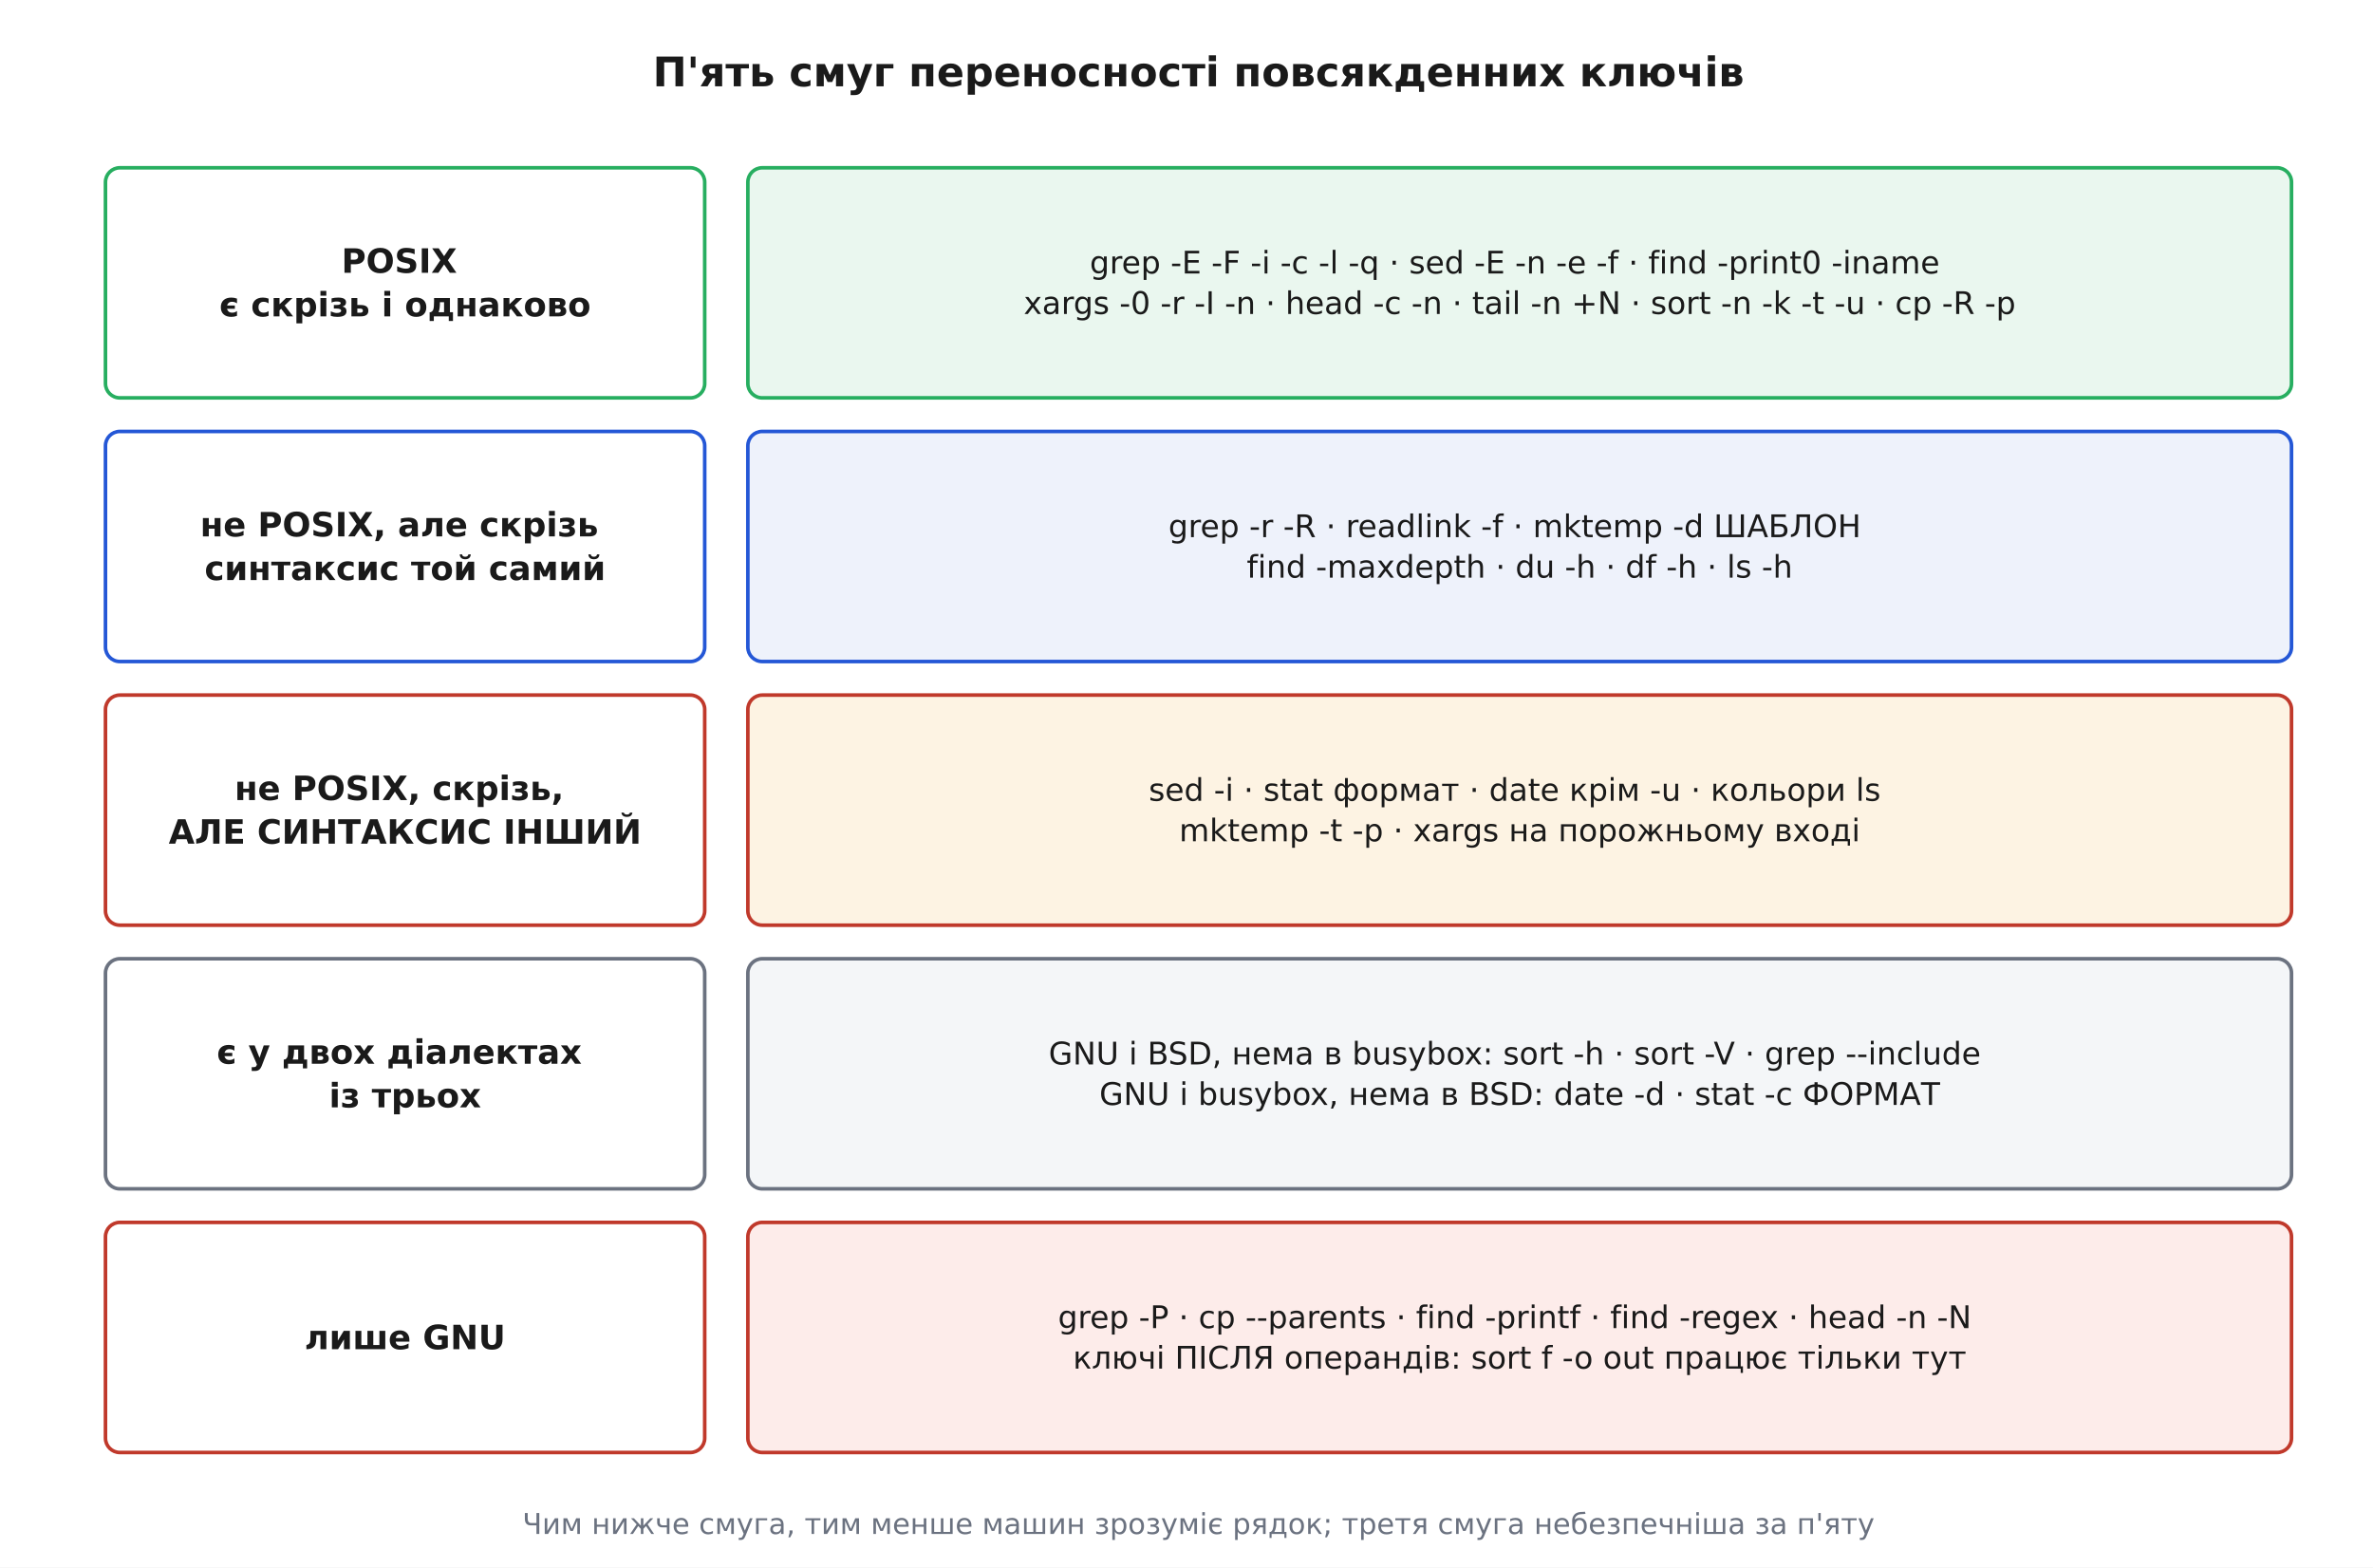
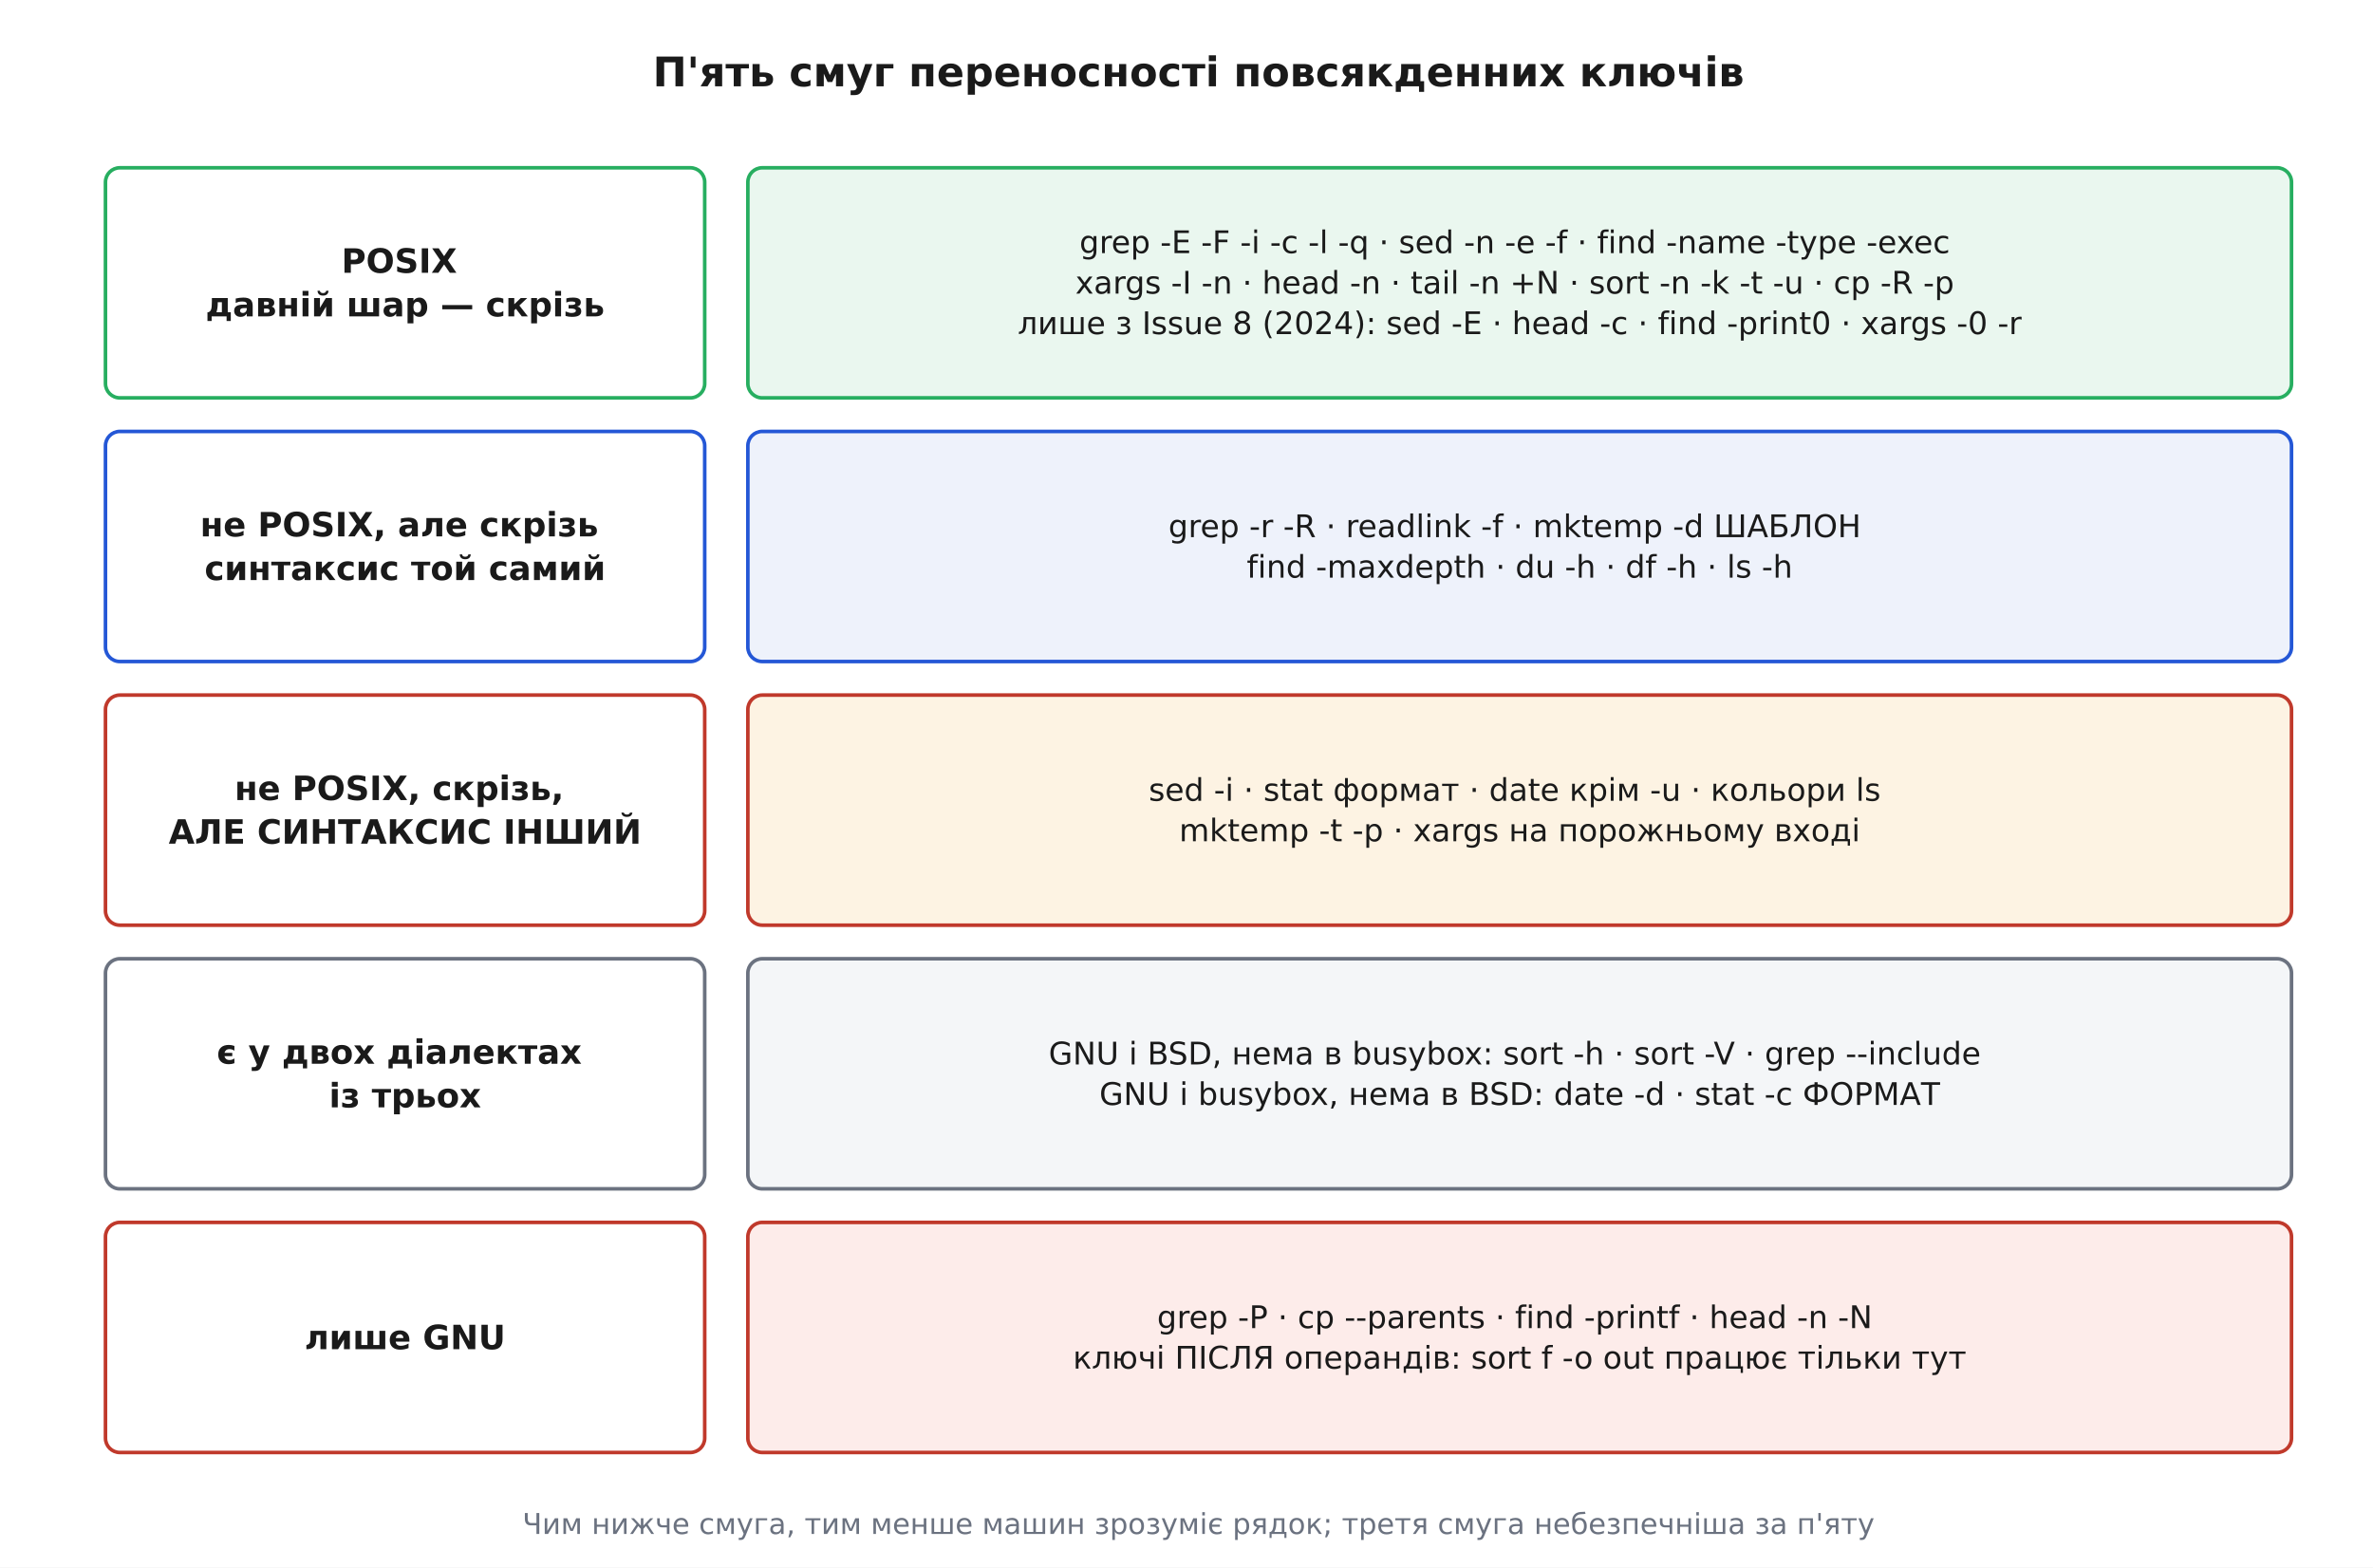
<svg xmlns="http://www.w3.org/2000/svg" viewBox="-10 -10 990 654" font-family="'Segoe UI', 'DejaVu Sans', Arial, sans-serif">
  <rect x="-10" y="-10" width="990" height="654" fill="#ffffff" />
  <defs>
    <marker id="arrow" viewBox="0 0 10 10" refX="9" refY="5" markerWidth="7" markerHeight="7" orient="auto-start-reverse">
      <path d="M0 0 L10 5 L0 10 z" fill="#333333" />
    </marker>
  </defs>
  <text x="490.0" y="26.0" font-family="'Segoe UI', 'DejaVu Sans', Arial, sans-serif" font-size="17" fill="#1a1a1a" text-anchor="middle" font-weight="700">П'ять смуг переносності повсякденних ключів</text>
  <rect x="34.0" y="60.0" width="250.0" height="96.0" rx="6" fill="#ffffff" stroke="#27ae60" stroke-width="1.5" />
  <text x="159.0" y="103.8" font-family="'Segoe UI', 'DejaVu Sans', Arial, sans-serif" font-size="14" fill="#1a1a1a" text-anchor="middle" font-weight="700">
    <tspan x="159.0" dy="0.0">POSIX</tspan>
-     <tspan x="159.0" dy="18.2">є скрізь і однаково</tspan>
+     <tspan x="159.0" dy="18.2">давній шар — скрізь</tspan>
  </text>
  <rect x="302.0" y="60.0" width="644.0" height="96.0" rx="6" fill="#eaf7ef" stroke="#27ae60" stroke-width="1.5" />
-   <text x="624.0" y="104.1" font-family="'Segoe UI', 'DejaVu Sans', Arial, sans-serif" font-size="13" fill="#1a1a1a" text-anchor="middle">
-     <tspan x="624.0" dy="0.0">grep -E -F -i -c -l -q · sed -E -n -e -f · find -print0 -iname</tspan>
-     <tspan x="624.0" dy="16.9">xargs -0 -r -I -n · head -c -n · tail -n +N · sort -n -k -t -u · cp -R -p</tspan>
+   <text x="624.0" y="95.6" font-family="'Segoe UI', 'DejaVu Sans', Arial, sans-serif" font-size="13" fill="#1a1a1a" text-anchor="middle">
+     <tspan x="624.0" dy="0.0">grep -E -F -i -c -l -q · sed -n -e -f · find -name -type -exec</tspan>
+     <tspan x="624.0" dy="16.9">xargs -I -n · head -n · tail -n +N · sort -n -k -t -u · cp -R -p</tspan>
+     <tspan x="624.0" dy="16.9">лише з Issue 8 (2024): sed -E · head -c · find -print0 · xargs -0 -r</tspan>
  </text>
  <rect x="34.0" y="170.0" width="250.0" height="96.0" rx="6" fill="#ffffff" stroke="#2457d6" stroke-width="1.5" />
  <text x="159.0" y="213.8" font-family="'Segoe UI', 'DejaVu Sans', Arial, sans-serif" font-size="14" fill="#1a1a1a" text-anchor="middle" font-weight="700">
    <tspan x="159.0" dy="0.0">не POSIX, але скрізь</tspan>
    <tspan x="159.0" dy="18.2">синтаксис той самий</tspan>
  </text>
  <rect x="302.0" y="170.0" width="644.0" height="96.0" rx="6" fill="#eef2fb" stroke="#2457d6" stroke-width="1.5" />
  <text x="624.0" y="214.1" font-family="'Segoe UI', 'DejaVu Sans', Arial, sans-serif" font-size="13" fill="#1a1a1a" text-anchor="middle">
    <tspan x="624.0" dy="0.0">grep -r -R · readlink -f · mktemp -d ШАБЛОН</tspan>
    <tspan x="624.0" dy="16.9">find -maxdepth · du -h · df -h · ls -h</tspan>
  </text>
  <rect x="34.0" y="280.0" width="250.0" height="96.0" rx="6" fill="#ffffff" stroke="#c0392b" stroke-width="1.5" />
  <text x="159.0" y="323.8" font-family="'Segoe UI', 'DejaVu Sans', Arial, sans-serif" font-size="14" fill="#1a1a1a" text-anchor="middle" font-weight="700">
    <tspan x="159.0" dy="0.0">не POSIX, скрізь,</tspan>
    <tspan x="159.0" dy="18.2">АЛЕ СИНТАКСИС ІНШИЙ</tspan>
  </text>
  <rect x="302.0" y="280.0" width="644.0" height="96.0" rx="6" fill="#fdf3e3" stroke="#c0392b" stroke-width="1.5" />
  <text x="624.0" y="324.1" font-family="'Segoe UI', 'DejaVu Sans', Arial, sans-serif" font-size="13" fill="#1a1a1a" text-anchor="middle">
    <tspan x="624.0" dy="0.0">sed -i · stat формат · date крім -u · кольори ls</tspan>
    <tspan x="624.0" dy="16.9">mktemp -t -p · xargs на порожньому вході</tspan>
  </text>
  <rect x="34.0" y="390.0" width="250.0" height="96.0" rx="6" fill="#ffffff" stroke="#6b7280" stroke-width="1.5" />
  <text x="159.0" y="433.8" font-family="'Segoe UI', 'DejaVu Sans', Arial, sans-serif" font-size="14" fill="#1a1a1a" text-anchor="middle" font-weight="700">
    <tspan x="159.0" dy="0.0">є у двох діалектах</tspan>
    <tspan x="159.0" dy="18.2">із трьох</tspan>
  </text>
  <rect x="302.0" y="390.0" width="644.0" height="96.0" rx="6" fill="#f4f6f8" stroke="#6b7280" stroke-width="1.5" />
  <text x="624.0" y="434.1" font-family="'Segoe UI', 'DejaVu Sans', Arial, sans-serif" font-size="13" fill="#1a1a1a" text-anchor="middle">
    <tspan x="624.0" dy="0.0">GNU і BSD, нема в busybox:  sort -h · sort -V · grep --include</tspan>
    <tspan x="624.0" dy="16.9">GNU і busybox, нема в BSD:  date -d · stat -c ФОРМАТ</tspan>
  </text>
  <rect x="34.0" y="500.0" width="250.0" height="96.0" rx="6" fill="#ffffff" stroke="#c0392b" stroke-width="1.5" />
  <text x="159.0" y="552.9" font-family="'Segoe UI', 'DejaVu Sans', Arial, sans-serif" font-size="14" fill="#1a1a1a" text-anchor="middle" font-weight="700">
    <tspan x="159.0" dy="0.0">лише GNU</tspan>
  </text>
  <rect x="302.0" y="500.0" width="644.0" height="96.0" rx="6" fill="#fdecea" stroke="#c0392b" stroke-width="1.5" />
  <text x="624.0" y="544.1" font-family="'Segoe UI', 'DejaVu Sans', Arial, sans-serif" font-size="13" fill="#1a1a1a" text-anchor="middle">
-     <tspan x="624.0" dy="0.0">grep -P · cp --parents · find -printf · find -regex · head -n -N</tspan>
+     <tspan x="624.0" dy="0.0">grep -P · cp --parents · find -printf · head -n -N</tspan>
    <tspan x="624.0" dy="16.9">ключі ПІСЛЯ операндів: sort f -o out працює тільки тут</tspan>
  </text>
  <text x="490.0" y="630.0" font-family="'Segoe UI', 'DejaVu Sans', Arial, sans-serif" font-size="12" fill="#6b7280" text-anchor="middle">Чим нижче смуга, тим менше машин зрозуміє рядок; третя смуга небезпечніша за п'яту</text>
</svg>
